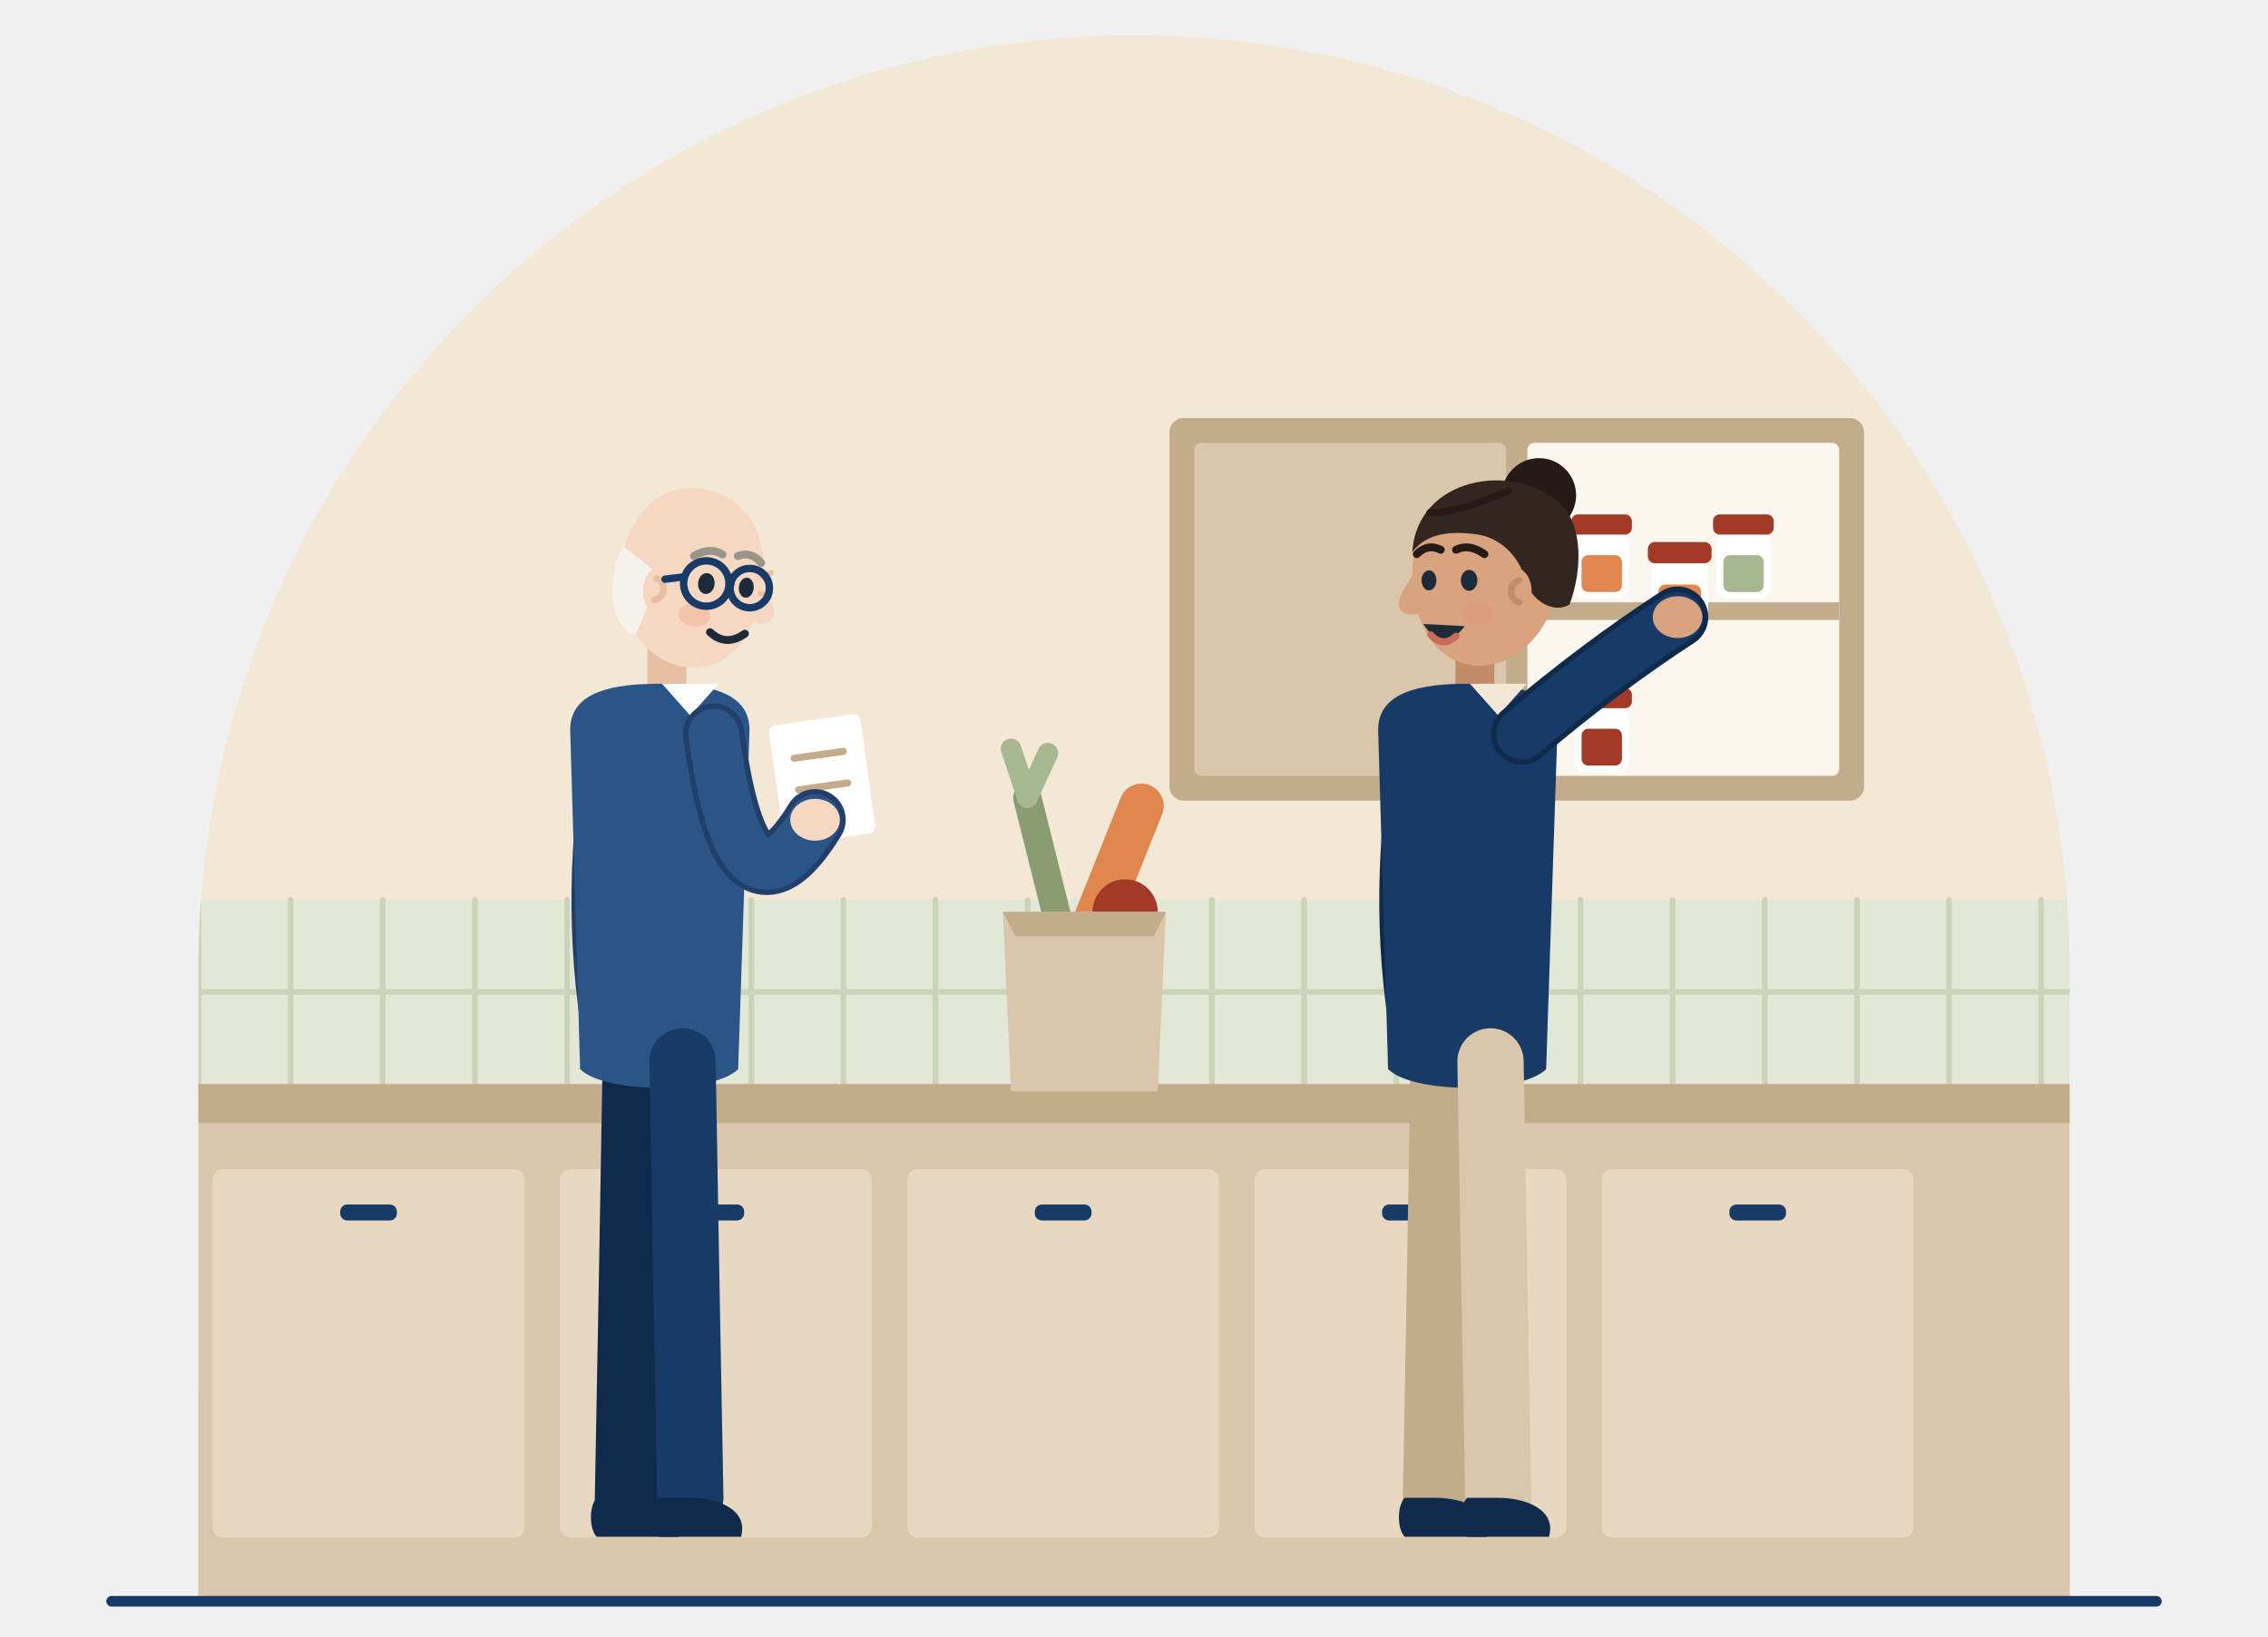
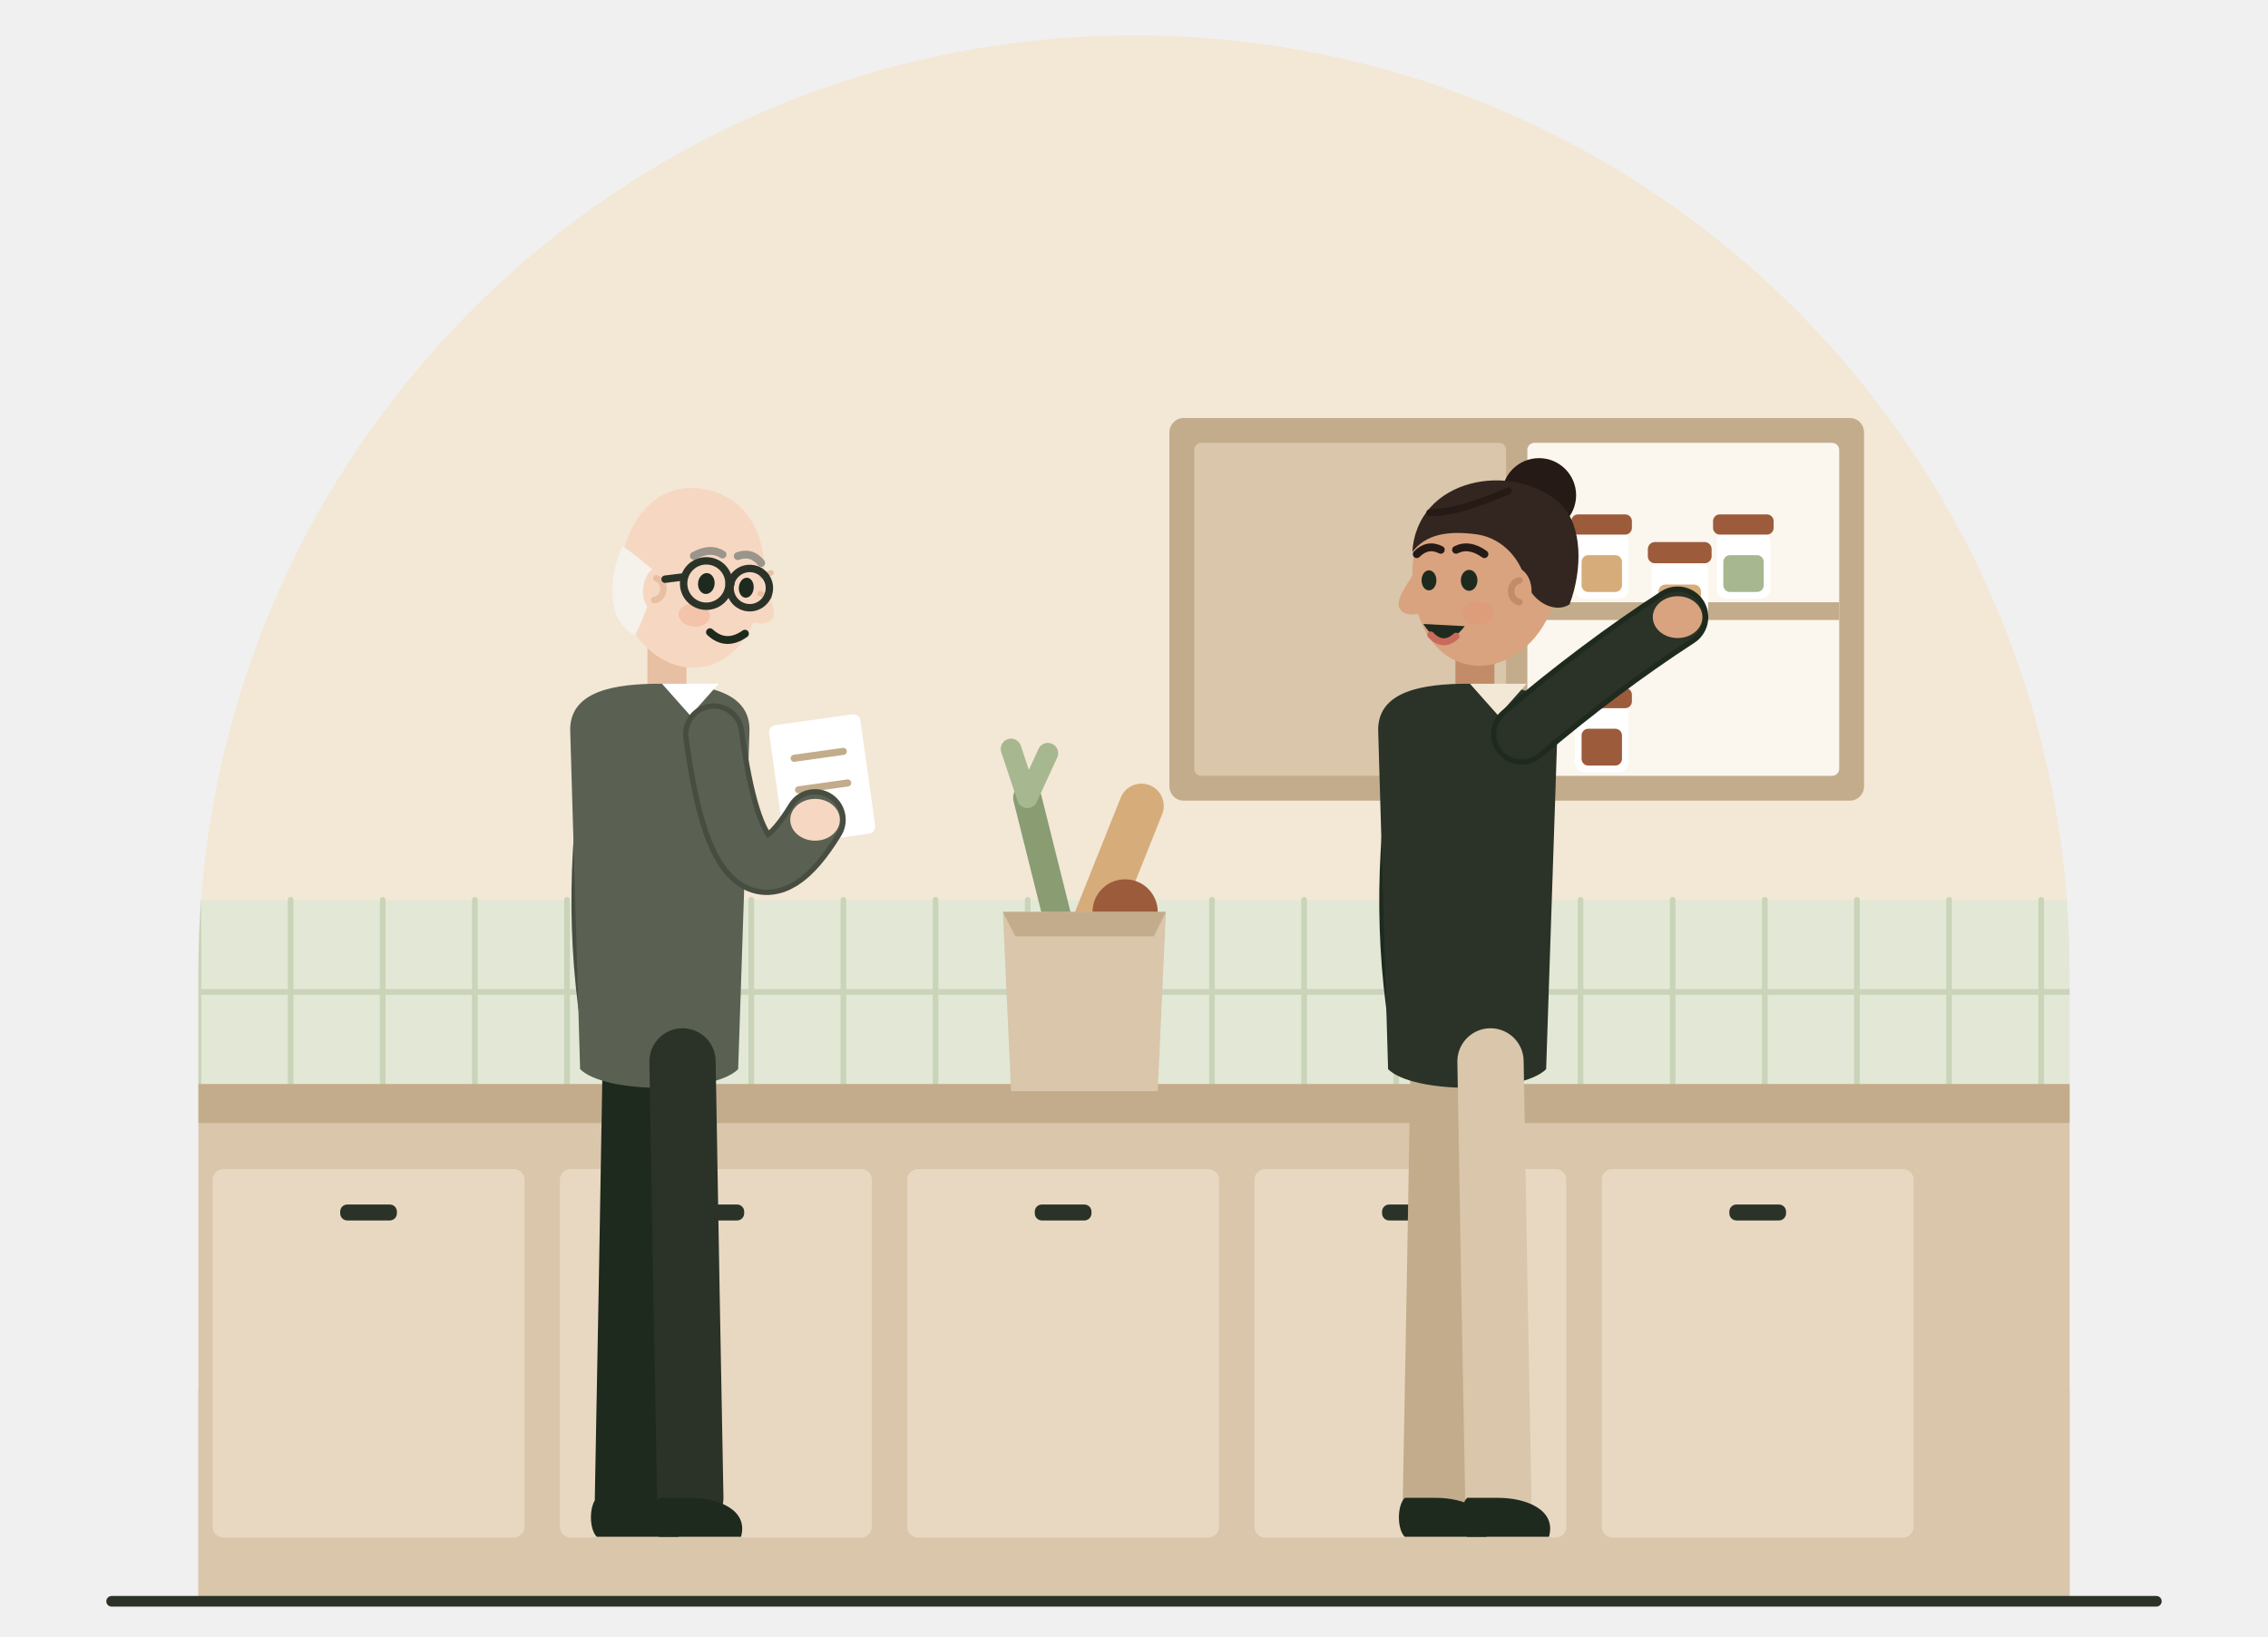
<svg xmlns="http://www.w3.org/2000/svg" viewBox="0 0 640 462" fill="none" stroke-linecap="round" stroke-linejoin="round">
  <clipPath id="sh">
    <path d="M56 452 L56 274 A264 264 0 0 1 584 274 L584 452 Z" />
  </clipPath>
  <g clip-path="url(#sh)">
    <rect x="0" y="0" width="640" height="462" fill="#f3e7d6" />
    <rect x="0" y="392" width="640" height="70" fill="#d9c6ab" />
    <rect x="0" y="254" width="640" height="52" fill="#e3e8d6" />
    <path d="M30 254 V306 M56 254 V306 M82 254 V306 M108 254 V306 M134 254 V306 M160 254 V306 M186 254 V306 M212 254 V306 M238 254 V306 M264 254 V306 M290 254 V306 M316 254 V306 M342 254 V306 M368 254 V306 M394 254 V306 M420 254 V306 M446 254 V306 M472 254 V306 M498 254 V306 M524 254 V306 M550 254 V306 M576 254 V306 M602 254 V306 M628 254 V306 M0 280 H640" stroke="#c9d4b8" stroke-width="1.6" />
    <rect x="0" y="306" width="640" height="156" fill="#d9c6ab" />
    <rect x="0" y="306" width="640" height="11" fill="#c3ac8b" />
    <rect x="60" y="330" width="88" height="104" rx="3" fill="#e9d8c1" />
-     <rect x="96" y="340" width="16" height="4.5" rx="2" fill="#173a66" />
+     <rect x="96" y="340" width="16" height="4.5" rx="2" fill="#2b3328" />
    <rect x="158" y="330" width="88" height="104" rx="3" fill="#e9d8c1" />
-     <rect x="194" y="340" width="16" height="4.5" rx="2" fill="#173a66" />
+     <rect x="194" y="340" width="16" height="4.5" rx="2" fill="#2b3328" />
    <rect x="256" y="330" width="88" height="104" rx="3" fill="#e9d8c1" />
-     <rect x="292" y="340" width="16" height="4.5" rx="2" fill="#173a66" />
+     <rect x="292" y="340" width="16" height="4.5" rx="2" fill="#2b3328" />
    <rect x="354" y="330" width="88" height="104" rx="3" fill="#e9d8c1" />
-     <rect x="390" y="340" width="16" height="4.5" rx="2" fill="#173a66" />
+     <rect x="390" y="340" width="16" height="4.5" rx="2" fill="#2b3328" />
    <rect x="452" y="330" width="88" height="104" rx="3" fill="#e9d8c1" />
-     <rect x="488" y="340" width="16" height="4.5" rx="2" fill="#173a66" />
+     <rect x="488" y="340" width="16" height="4.5" rx="2" fill="#2b3328" />
    <rect x="330" y="118" width="196" height="108" rx="4" fill="#c3ac8b" />
    <rect x="337" y="125" width="88" height="94" rx="2" fill="#d9c6ab" />
    <rect x="431" y="125" width="88" height="94" rx="2" fill="#fbf6ee" />
    <rect x="431" y="170" width="88" height="5" fill="#c3ac8b" />
    <rect x="444.4" y="150" width="15.2" height="19" rx="2.8" fill="#ffffff" />
-     <rect x="446.3" y="156.7" width="11.4" height="10.4" rx="1.9" fill="#e0874f" />
-     <rect x="443.4" y="145.2" width="17.1" height="5.7" rx="1.9" fill="#a33a27" />
+     <rect x="446.3" y="156.7" width="11.4" height="10.4" rx="1.9" fill="#d6ac7a" />
+     <rect x="443.4" y="145.2" width="17.1" height="5.7" rx="1.9" fill="#9c5b3b" />
    <rect x="484.4" y="150" width="15.2" height="19" rx="2.8" fill="#ffffff" />
    <rect x="486.3" y="156.7" width="11.4" height="10.4" rx="1.9" fill="#a7b78f" />
-     <rect x="483.4" y="145.2" width="17.1" height="5.7" rx="1.9" fill="#a33a27" />
+     <rect x="483.4" y="145.2" width="17.1" height="5.7" rx="1.9" fill="#9c5b3b" />
    <rect x="444.4" y="199" width="15.2" height="19" rx="2.8" fill="#ffffff" />
-     <rect x="446.3" y="205.7" width="11.4" height="10.4" rx="1.9" fill="#a33a27" />
-     <rect x="443.4" y="194.2" width="17.1" height="5.7" rx="1.9" fill="#a33a27" />
-     <rect x="398" y="166" width="18" height="5" rx="2" fill="#173a66" />
+     <rect x="446.3" y="205.7" width="11.4" height="10.4" rx="1.9" fill="#9c5b3b" />
+     <rect x="443.4" y="194.2" width="17.1" height="5.7" rx="1.9" fill="#9c5b3b" />
+     <rect x="398" y="166" width="18" height="5" rx="2" fill="#2b3328" />
    <path d="M299.1 262 L289.9 225.2" stroke="#8a9c72" stroke-width="8" />
    <path d="M289.9 225.2 l-4.6 -13.8 M289.9 225.2 l5.8 -12.6" stroke="#a7b78f" stroke-width="5.8" />
-     <path d="M308.3 262 L322.1 227.5" stroke="#e0874f" stroke-width="12.6" />
-     <circle cx="317.5" cy="257.4" r="9.2" fill="#a33a27" />
+     <path d="M308.3 262 L322.1 227.5" stroke="#d6ac7a" stroke-width="12.6" />
+     <circle cx="317.5" cy="257.4" r="9.2" fill="#9c5b3b" />
    <path d="M283 257.4 L329 257.4 326.7 308 285.3 308 Z" fill="#d9c6ab" />
    <path d="M283 257.4 L329 257.4 l-3.4 6.9 h-39.1 Z" fill="#c3ac8b" />
-     <path d="M179.4 299.6 L178.3 363.4 L177.2 422.8" stroke="#102a4c" stroke-width="18.7" />
-     <path d="M168.4 433.8 L191.5 433.8 C193.7 426.1 184.9 422.8 177.2 422.8 L168.4 422.8 C166.2 425 166.2 431.6 168.4 433.8 Z" fill="#102a4c" />
-     <path d="M172.8 207.2 Q164.6 252.3 171.7 293" stroke="#223f69" stroke-width="14.3" />
+     <path d="M179.4 299.6 L178.3 363.4 L177.2 422.8" stroke="#1f2a1e" stroke-width="18.7" />
+     <path d="M168.4 433.8 L191.5 433.8 C193.7 426.1 184.9 422.8 177.2 422.8 L168.4 422.8 C166.2 425 166.2 431.6 168.4 433.8 Z" fill="#1f2a1e" />
+     <path d="M172.8 207.2 Q164.6 252.3 171.7 293" stroke="#474d40" stroke-width="14.3" />
    <ellipse cx="171.7" cy="293" rx="7" ry="5.9" fill="#f6d8c2" />
    <path d="M182.7 180 L182.7 196 193.7 196 193.7 180 Z" fill="#e7bfa3" />
-     <path d="M160.9 206 C160.9 195 173.5 193 186.2 193 C198.8 193 211.5 195 211.5 206 L208.3 301.8 C201.2 308.8 170.8 308.8 163.7 301.8 Z" fill="#2b5487" />
+     <path d="M160.9 206 C160.9 195 173.5 193 186.2 193 C198.8 193 211.5 195 211.5 206 L208.3 301.8 C201.2 308.8 170.8 308.8 163.7 301.8 Z" fill="#5a6152" />
    <path d="M186.8 193 L194.8 202 202.8 193 Z" fill="#ffffff" />
    <g transform="rotate(6 189.3 191.8)">
      <g transform="translate(191.5 163.2) scale(1.232)">
        <path d="M0 -21 C10 -21 17 -13 17 -1 C17 10 12 19 3 20 C-6 21 -16 12 -16 0 C-16 -12 -10 -21 0 -21 Z" fill="#f6d8c2" />
        <path d="M15.5 -3 C18.5 2 21.5 5.5 19.5 7.5 C18.5 8.5 16.5 8.5 15 8 Z" fill="#f6d8c2" />
        <path d="M-16 -6 C-19 3 -17 12 -11 14 C-9 9 -8 3 -8 -1 C-11 -3 -14 -5 -16 -6 Z" fill="#f5f2ec" />
        <ellipse cx="-6.5" cy="3" rx="3.8" ry="5.4" fill="#f6d8c2" />
        <path d="M-7.5 0.5 C-5 1 -5 5 -7.5 5.5" stroke="#e7bfa3" stroke-width="1.5" />
-         <ellipse cx="4" cy="0.5" rx="1.9" ry="2.4" fill="#1d2a3a" />
-         <ellipse cx="13.2" cy="0.5" rx="1.7" ry="2.3" fill="#1d2a3a" />
+         <ellipse cx="4" cy="0.5" rx="1.9" ry="2.4" fill="#1f2a1e" />
+         <ellipse cx="13.2" cy="0.5" rx="1.7" ry="2.3" fill="#1f2a1e" />
        <path d="M0.5 -5.5 Q4 -8 7 -6.5 M10.5 -6.5 Q13.5 -8 16 -5.5" stroke="#9a948a" stroke-width="1.8" />
-         <path d="M6 11.5 Q10 14.5 14 11" stroke="#1d2a3a" stroke-width="1.8" />
+         <path d="M6 11.5 Q10 14.5 14 11" stroke="#1f2a1e" stroke-width="1.8" />
        <ellipse cx="2" cy="8" rx="3.6" ry="2.6" fill="#e98b6d" opacity=".28" />
        <path d="M16.5 -2.5 l2 -1 M16.5 1.5 l2.2 0.6" stroke="#e7bfa3" stroke-width="1.2" />
-         <circle cx="4" cy="0.5" r="5.2" stroke="#173a66" stroke-width="1.7" />
-         <circle cx="14" cy="0.5" r="4.5" stroke="#173a66" stroke-width="1.7" />
-         <path d="M9.2 0 L9.6 0 M-1.2 -0.5 L-5.5 0.5" stroke="#173a66" stroke-width="1.7" />
+         <circle cx="4" cy="0.5" r="5.2" stroke="#2b3328" stroke-width="1.7" />
+         <circle cx="14" cy="0.5" r="4.5" stroke="#2b3328" stroke-width="1.7" />
+         <path d="M9.2 0 L9.6 0 M-1.2 -0.5 L-5.5 0.5" stroke="#2b3328" stroke-width="1.7" />
      </g>
    </g>
-     <path d="M192.6 299.6 L193.7 363.4 L194.8 422.8" stroke="#173a66" stroke-width="18.7" />
-     <path d="M186 433.8 L209.1 433.8 C211.3 426.1 202.5 422.8 194.8 422.8 L186 422.8 C183.8 425 183.8 431.6 186 433.8 Z" fill="#102a4c" />
+     <path d="M192.6 299.6 L193.7 363.4 L194.8 422.8" stroke="#2b3328" stroke-width="18.7" />
+     <path d="M186 433.8 L209.1 433.8 C211.3 426.1 202.5 422.8 194.8 422.8 L186 422.8 C183.8 425 183.8 431.6 186 433.8 Z" fill="#1f2a1e" />
    <g transform="rotate(-8 232 220)">
      <rect x="219" y="203" width="26" height="34" rx="2" fill="#ffffff" />
      <path d="M225 213 L239 213" stroke="#c3ac8b" stroke-width="2" />
      <path d="M225 222 L239 222" stroke="#c3ac8b" stroke-width="2" />
      <path d="M225 231 L231 231" stroke="#c3ac8b" stroke-width="2" />
    </g>
-     <path d="M201.4 207.2 Q209.1 265.5 230 231.4" stroke="#223f69" stroke-width="17.3" />
-     <path d="M201.4 207.2 Q209.1 265.5 230 231.4" stroke="#2b5487" stroke-width="14.3" />
+     <path d="M201.4 207.2 Q209.1 265.5 230 231.4" stroke="#474d40" stroke-width="17.3" />
+     <path d="M201.4 207.2 Q209.1 265.5 230 231.4" stroke="#5a6152" stroke-width="14.3" />
    <ellipse cx="230" cy="231.4" rx="7" ry="5.9" fill="#f6d8c2" />
    <path d="M407.4 299.6 L406.3 363.4 L405.2 422.8" stroke="#c3ac8b" stroke-width="18.7" />
-     <path d="M396.4 433.8 L419.5 433.8 C421.7 426.1 412.9 422.8 405.2 422.8 L396.4 422.8 C394.2 425 394.2 431.6 396.4 433.8 Z" fill="#102a4c" />
-     <path d="M400.8 207.2 Q392.5 252.3 399.7 293" stroke="#102a4c" stroke-width="14.3" />
+     <path d="M396.4 433.8 L419.5 433.8 C421.7 426.1 412.9 422.8 405.2 422.8 L396.4 422.8 C394.2 425 394.2 431.6 396.4 433.8 Z" fill="#1f2a1e" />
+     <path d="M400.8 207.2 Q392.5 252.3 399.7 293" stroke="#1f2a1e" stroke-width="14.3" />
    <ellipse cx="399.7" cy="293" rx="7" ry="5.9" fill="#d9a37f" />
    <path d="M410.7 180 L410.7 196 421.7 196 421.7 180 Z" fill="#c38c68" />
-     <path d="M388.9 206 C388.9 195 401.6 193 414.2 193 C426.8 193 439.5 195 439.5 206 L436.3 301.8 C429.2 308.8 398.8 308.8 391.7 301.8 Z" fill="#173a66" />
+     <path d="M388.9 206 C388.9 195 401.6 193 414.2 193 C426.8 193 439.5 195 439.5 206 L436.3 301.8 C429.2 308.8 398.8 308.8 391.7 301.8 Z" fill="#2b3328" />
    <path d="M414.8 193 L422.8 202 430.8 193 Z" fill="#f3e7d6" />
    <g transform="translate(419.5 163.2) scale(-1 1) scale(1.232)">
      <circle cx="-12" cy="-19" r="8.5" fill="#251a15" />
      <path d="M0 -21 C10 -21 17 -13 17 -1 C17 10 12 19 3 20 C-6 21 -16 12 -16 0 C-16 -12 -10 -21 0 -21 Z" fill="#d9a37f" />
      <path d="M15.5 -3 C18.5 2 21.5 5.5 19.5 7.5 C18.5 8.5 16.5 8.5 15 8 Z" fill="#d9a37f" />
      <path d="M17 -6 C16 -23 -6 -27 -17 -17 C-22 -12 -22 -2 -19 6 C-16 8 -11 6 -9 1 C-8 -4 -4 -9 2 -10 C9 -11 14 -10 17 -6 Z" fill="#33251f" />
      <path d="M-5 -20 C2 -17 8 -15 13 -15" stroke="#251a15" stroke-width="1.6" />
      <ellipse cx="-6.5" cy="3" rx="3.8" ry="5.4" fill="#d9a37f" />
      <path d="M-7.5 0.5 C-5 1 -5 5 -7.5 5.5" stroke="#c38c68" stroke-width="1.5" />
-       <ellipse cx="4" cy="0.5" rx="1.9" ry="2.4" fill="#1d2a3a" />
-       <ellipse cx="13.2" cy="0.5" rx="1.7" ry="2.3" fill="#1d2a3a" />
+       <ellipse cx="4" cy="0.5" rx="1.9" ry="2.4" fill="#1f2a1e" />
+       <ellipse cx="13.2" cy="0.5" rx="1.7" ry="2.3" fill="#1f2a1e" />
      <path d="M0.5 -5.5 Q4 -8 7 -6.5 M10.5 -6.5 Q13.5 -8 16 -5.5" stroke="#251a15" stroke-width="1.8" />
-       <path d="M5 11 Q10 17.5 14.5 10.5 Z" fill="#1d2a3a" />
+       <path d="M5 11 Q10 17.5 14.5 10.5 Z" fill="#1f2a1e" />
      <path d="M7 13.3 Q10 16 12.8 13" stroke="#c96b5c" stroke-width="1.6" />
      <ellipse cx="2" cy="8" rx="3.6" ry="2.6" fill="#e98b6d" opacity=".28" />
    </g>
    <path d="M420.6 299.6 L421.7 363.4 L422.8 422.8" stroke="#d9c6ab" stroke-width="18.7" />
-     <path d="M414 433.8 L437.1 433.8 C439.3 426.1 430.5 422.8 422.8 422.8 L414 422.8 C411.8 425 411.8 431.6 414 433.8 Z" fill="#102a4c" />
+     <path d="M414 433.8 L437.1 433.8 C439.3 426.1 430.5 422.8 422.8 422.8 L414 422.8 C411.8 425 411.8 431.6 414 433.8 Z" fill="#1f2a1e" />
    <rect x="466" y="158" width="16" height="20" rx="3" fill="#ffffff" />
-     <rect x="468" y="165" width="12" height="11" rx="2" fill="#e0874f" />
-     <rect x="465" y="153" width="18" height="6" rx="2" fill="#a33a27" />
-     <path d="M429.4 207.2 Q451.4 188.5 473.4 174.2" stroke="#102a4c" stroke-width="17.3" />
-     <path d="M429.4 207.2 Q451.4 188.5 473.4 174.2" stroke="#173a66" stroke-width="14.3" />
+     <rect x="468" y="165" width="12" height="11" rx="2" fill="#d6ac7a" />
+     <rect x="465" y="153" width="18" height="6" rx="2" fill="#9c5b3b" />
+     <path d="M429.4 207.2 Q451.4 188.5 473.4 174.2" stroke="#1f2a1e" stroke-width="17.3" />
+     <path d="M429.4 207.2 Q451.4 188.5 473.4 174.2" stroke="#2b3328" stroke-width="14.3" />
    <ellipse cx="473.4" cy="174.2" rx="7" ry="5.9" fill="#d9a37f" />
  </g>
-   <rect x="30" y="450.5" width="580" height="3" rx="1.5" fill="#173a66" />
+   <rect x="30" y="450.5" width="580" height="3" rx="1.5" fill="#2b3328" />
</svg>
